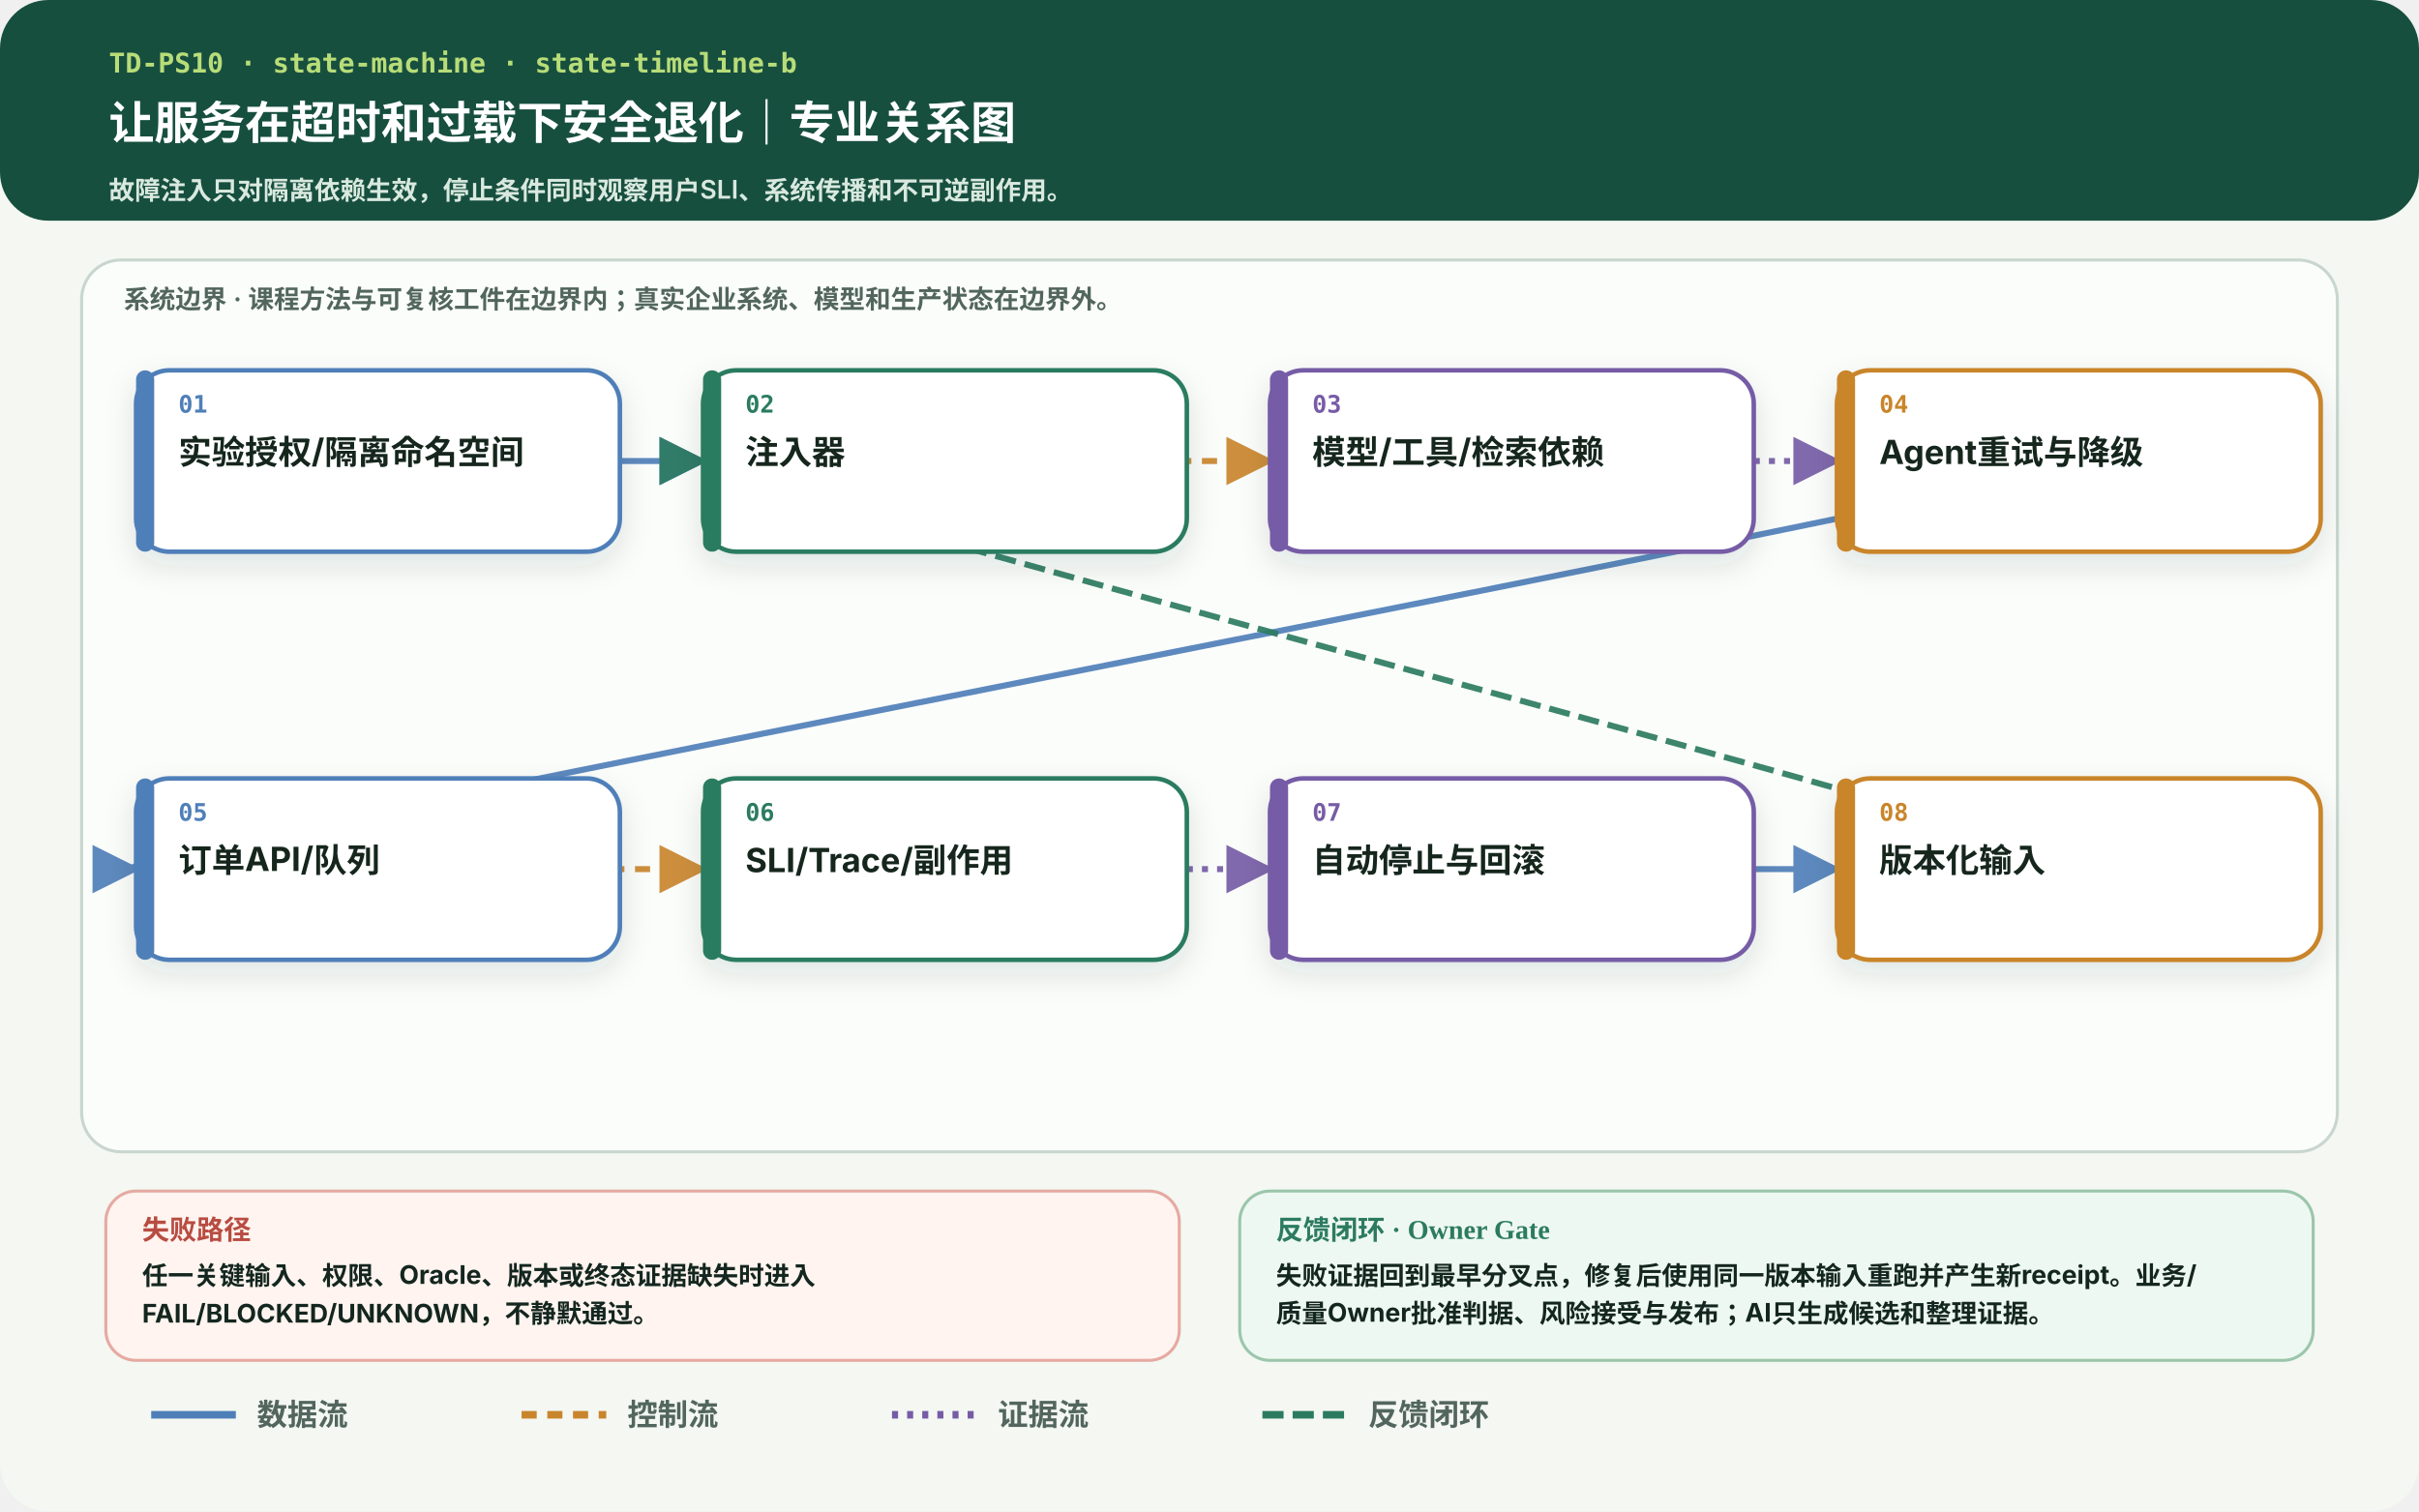
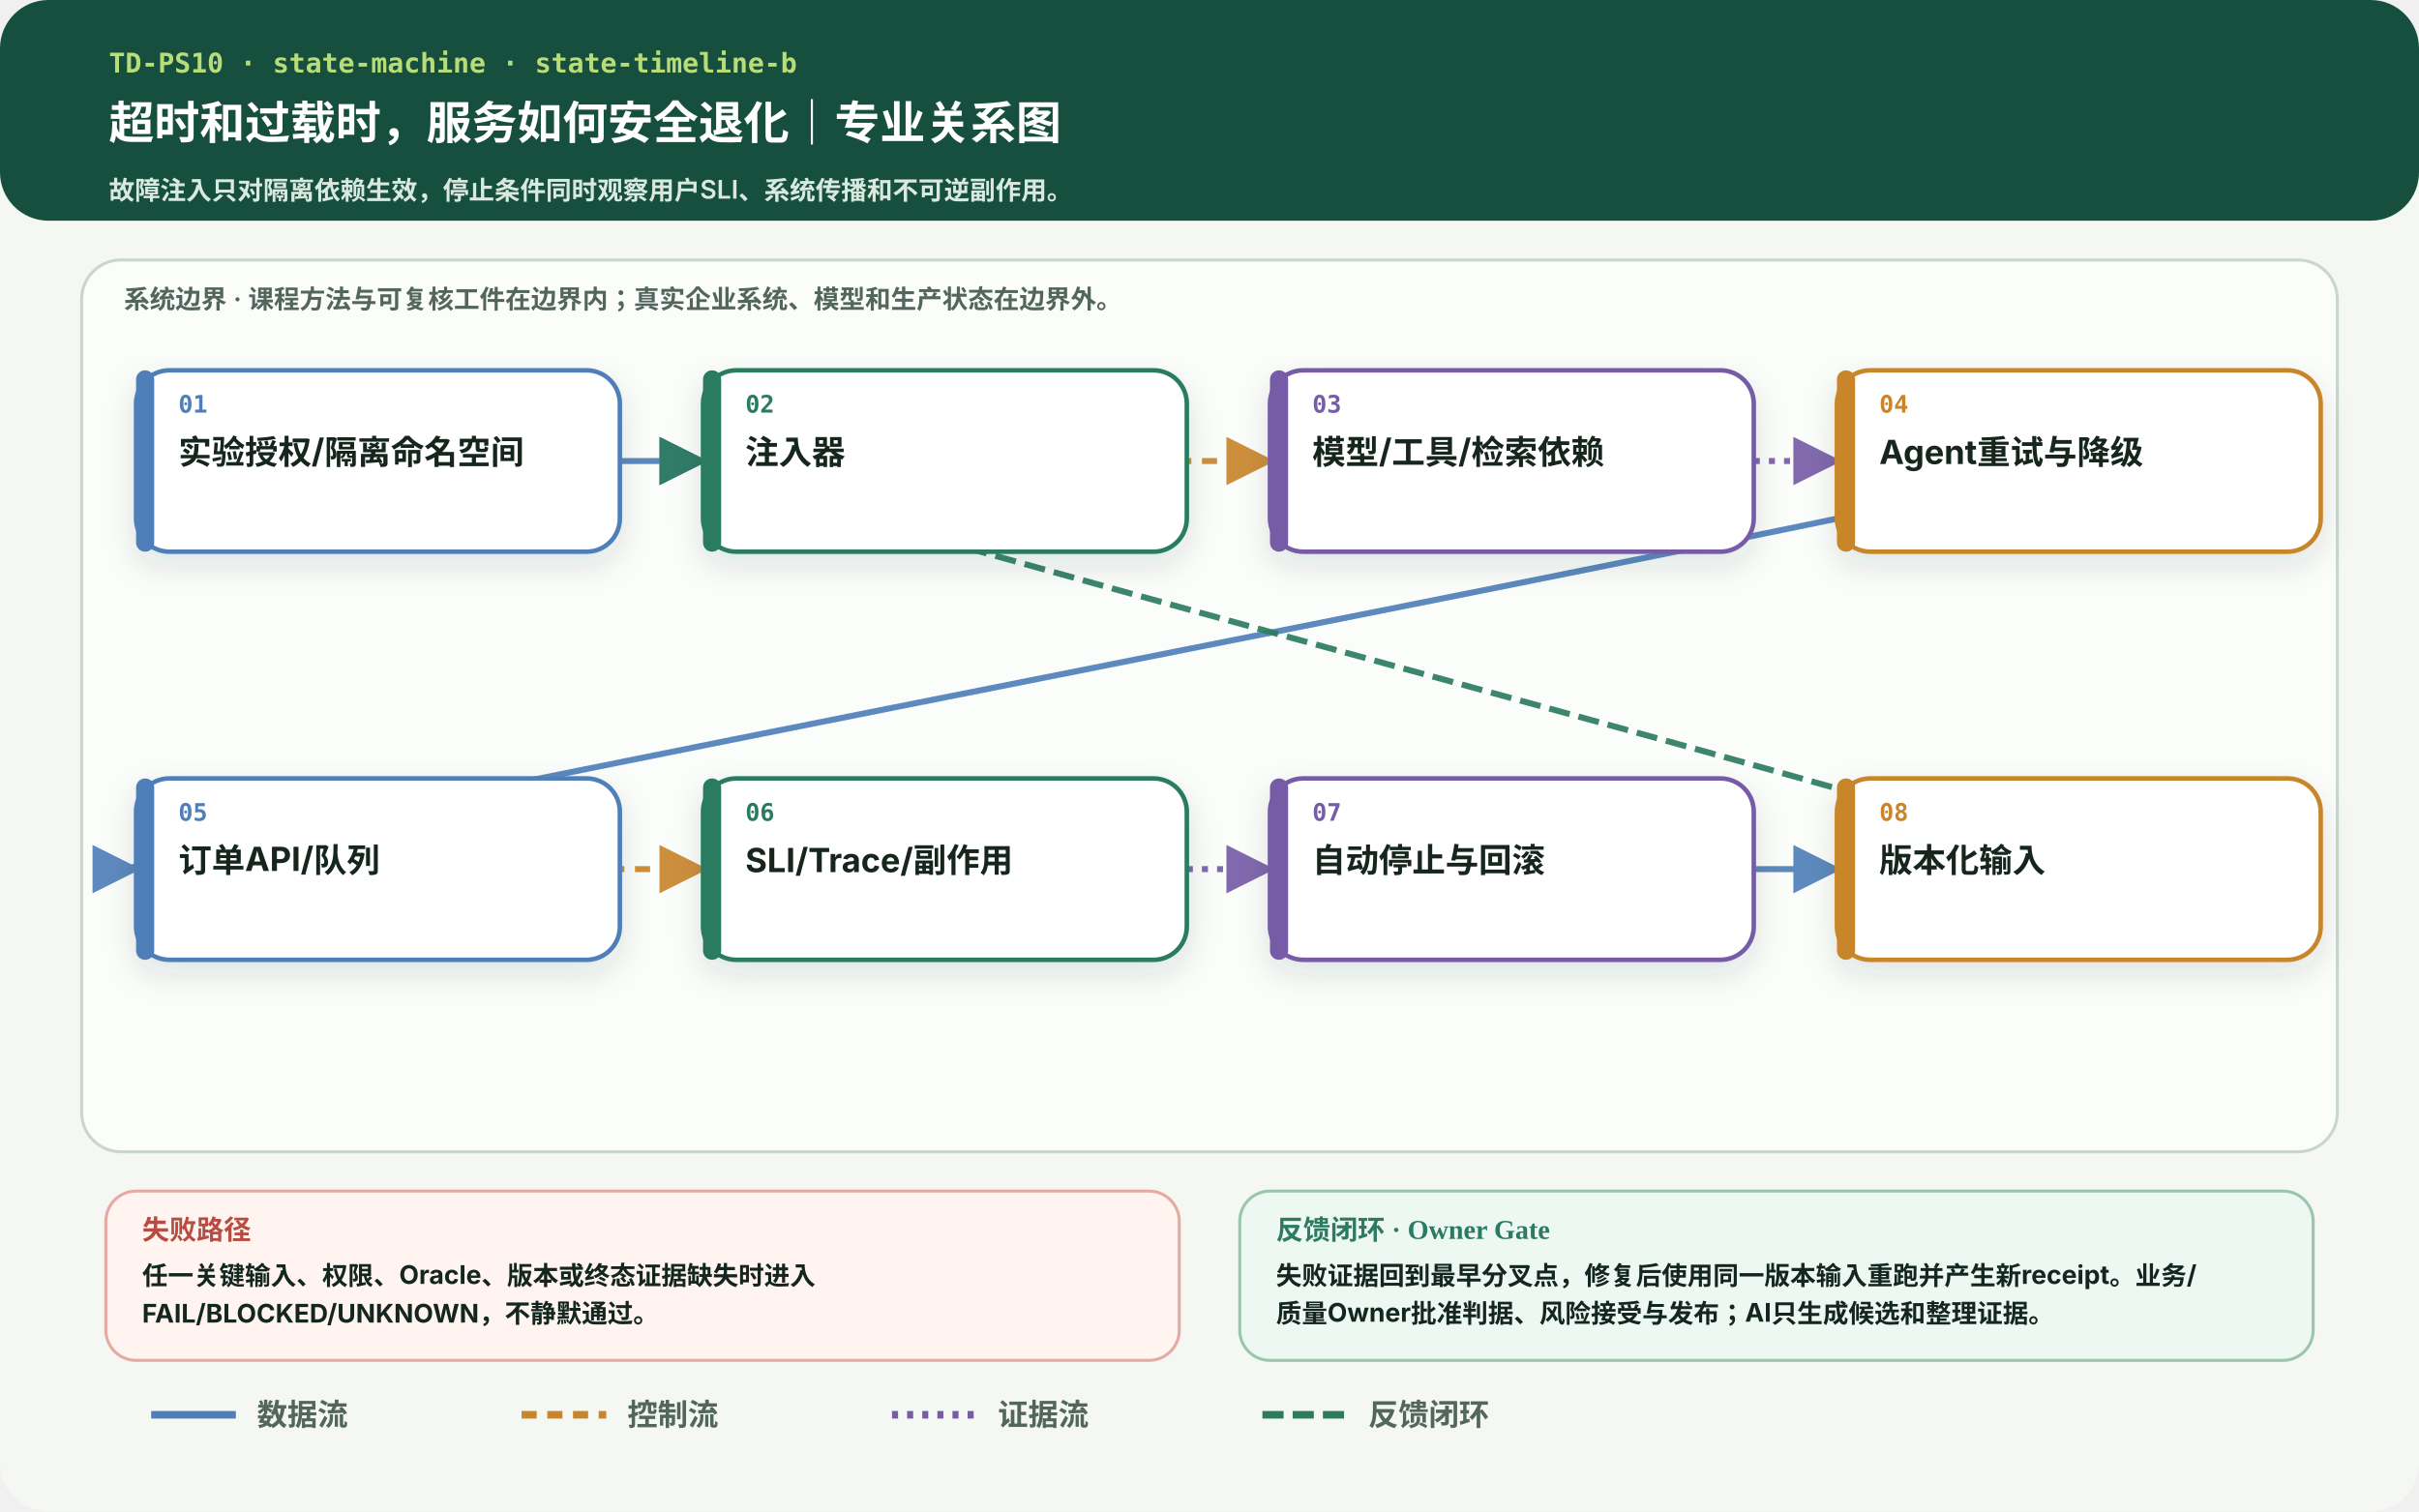
<svg xmlns="http://www.w3.org/2000/svg" role="img" aria-labelledby="title desc" viewBox="0 0 1600 1000" width="1600" height="1000">
  <defs>
    <filter id="shadow" x="-15%" y="-15%" width="130%" height="140%">
      <feDropShadow dx="0" dy="8" stdDeviation="10" flood-color="#173f32" flood-opacity="0.12" />
    </filter>
    <marker id="arrow-data" viewBox="0 0 10 10" refX="9" refY="5" markerWidth="8" markerHeight="8" orient="auto-start-reverse">
      <path d="M 0 0 L 10 5 L 0 10 z" fill="#4f7fb8" />
    </marker>
    <marker id="arrow-control" viewBox="0 0 10 10" refX="9" refY="5" markerWidth="8" markerHeight="8" orient="auto-start-reverse">
      <path d="M 0 0 L 10 5 L 0 10 z" fill="#c9852c" />
    </marker>
    <marker id="arrow-evidence" viewBox="0 0 10 10" refX="9" refY="5" markerWidth="8" markerHeight="8" orient="auto-start-reverse">
      <path d="M 0 0 L 10 5 L 0 10 z" fill="#765ca6" />
    </marker>
    <marker id="arrow-feedback" viewBox="0 0 10 10" refX="9" refY="5" markerWidth="8" markerHeight="8" orient="auto-start-reverse">
      <path d="M 0 0 L 10 5 L 0 10 z" fill="#2c7b61" />
    </marker>
  </defs>
  <rect width="1600" height="1000" rx="32" fill="#f4f7f2" />
  <rect x="0" y="0" width="1600" height="146" rx="32" fill="#174f3f" />
  <text x="72" y="48" font-family="ui-monospace,SFMono-Regular,Menlo,monospace" font-size="18" font-weight="800" fill="#b8dd78">TD-PS10 · state-machine · state-timeline-b</text>
-   <text x="72" y="92" text-anchor="start" font-family="-apple-system,BlinkMacSystemFont,'Segoe UI','PingFang SC',sans-serif" font-size="30" font-weight="800" fill="#ffffff">让服务在超时和过载下安全退化｜专业关系图</text>
+   <text x="72" y="92" text-anchor="start" font-family="-apple-system,BlinkMacSystemFont,'Segoe UI','PingFang SC',sans-serif" font-size="30" font-weight="800" fill="#ffffff">超时和过载时，服务如何安全退化｜专业关系图</text>
  <text x="72" y="132" text-anchor="start" font-family="-apple-system,BlinkMacSystemFont,'Segoe UI','PingFang SC',sans-serif" font-size="17" font-weight="600" fill="#d9e9df">故障注入只对隔离依赖生效，停止条件同时观察用户SLI、系统传播和不可逆副作用。</text>
  <rect x="54" y="172" width="1492" height="590" rx="26" fill="#fbfdfb" stroke="#c9d6cf" stroke-width="2" />
  <text x="82" y="204" font-size="17" font-weight="800" fill="#52665e">系统边界 · 课程方法与可复核工件在边界内；真实企业系统、模型和生产状态在边界外。</text>
  <path d="M 250 305 C 325 305, 390 305, 465 305" fill="none" stroke="#4f7fb8" stroke-width="4" stroke-dasharray="" marker-end="url(#arrow-data)" opacity="0.92" />
  <path d="M 625 305 C 700 305, 765 305, 840 305" fill="none" stroke="#c9852c" stroke-width="4" stroke-dasharray="10 7" marker-end="url(#arrow-control)" opacity="0.92" />
  <path d="M 1000 305 C 1075 305, 1140 305, 1215 305" fill="none" stroke="#765ca6" stroke-width="4" stroke-dasharray="4 6" marker-end="url(#arrow-evidence)" opacity="0.92" />
  <path d="M 1375 305 C 1450 305, 15 575, 90 575" fill="none" stroke="#4f7fb8" stroke-width="4" stroke-dasharray="" marker-end="url(#arrow-data)" opacity="0.92" />
  <path d="M 250 575 C 325 575, 390 575, 465 575" fill="none" stroke="#c9852c" stroke-width="4" stroke-dasharray="10 7" marker-end="url(#arrow-control)" opacity="0.92" />
  <path d="M 625 575 C 700 575, 765 575, 840 575" fill="none" stroke="#765ca6" stroke-width="4" stroke-dasharray="4 6" marker-end="url(#arrow-evidence)" opacity="0.92" />
  <path d="M 1000 575 C 1075 575, 1140 575, 1215 575" fill="none" stroke="#4f7fb8" stroke-width="4" stroke-dasharray="" marker-end="url(#arrow-data)" opacity="0.92" />
  <path d="M 1375 575 C 1450 575, 390 305, 465 305" fill="none" stroke="#2c7b61" stroke-width="4" stroke-dasharray="14 6" marker-end="url(#arrow-feedback)" opacity="0.92" />
  <g filter="url(#shadow)">
    <rect x="90" y="245" width="320" height="120" rx="22" fill="#ffffff" stroke="#4f7fb8" stroke-width="3" />
    <rect x="90" y="245" width="12" height="120" rx="6" fill="#4f7fb8" />
    <text x="118" y="273" font-family="ui-monospace,SFMono-Regular,Menlo,monospace" font-size="16" font-weight="800" fill="#4f7fb8">01</text>
    <text x="118" y="307" text-anchor="start" font-family="-apple-system,BlinkMacSystemFont,'Segoe UI','PingFang SC',sans-serif" font-size="22" font-weight="700" fill="#13261f">实验授权/隔离命名空间</text>
  </g>
  <g filter="url(#shadow)">
    <rect x="465" y="245" width="320" height="120" rx="22" fill="#ffffff" stroke="#2c7b61" stroke-width="3" />
    <rect x="465" y="245" width="12" height="120" rx="6" fill="#2c7b61" />
    <text x="493" y="273" font-family="ui-monospace,SFMono-Regular,Menlo,monospace" font-size="16" font-weight="800" fill="#2c7b61">02</text>
    <text x="493" y="307" text-anchor="start" font-family="-apple-system,BlinkMacSystemFont,'Segoe UI','PingFang SC',sans-serif" font-size="22" font-weight="700" fill="#13261f">注入器</text>
  </g>
  <g filter="url(#shadow)">
    <rect x="840" y="245" width="320" height="120" rx="22" fill="#ffffff" stroke="#765ca6" stroke-width="3" />
    <rect x="840" y="245" width="12" height="120" rx="6" fill="#765ca6" />
    <text x="868" y="273" font-family="ui-monospace,SFMono-Regular,Menlo,monospace" font-size="16" font-weight="800" fill="#765ca6">03</text>
    <text x="868" y="307" text-anchor="start" font-family="-apple-system,BlinkMacSystemFont,'Segoe UI','PingFang SC',sans-serif" font-size="22" font-weight="700" fill="#13261f">模型/工具/检索依赖</text>
  </g>
  <g filter="url(#shadow)">
    <rect x="1215" y="245" width="320" height="120" rx="22" fill="#ffffff" stroke="#c9852c" stroke-width="3" />
    <rect x="1215" y="245" width="12" height="120" rx="6" fill="#c9852c" />
    <text x="1243" y="273" font-family="ui-monospace,SFMono-Regular,Menlo,monospace" font-size="16" font-weight="800" fill="#c9852c">04</text>
    <text x="1243" y="307" text-anchor="start" font-family="-apple-system,BlinkMacSystemFont,'Segoe UI','PingFang SC',sans-serif" font-size="22" font-weight="700" fill="#13261f">Agent重试与降级</text>
  </g>
  <g filter="url(#shadow)">
    <rect x="90" y="515" width="320" height="120" rx="22" fill="#ffffff" stroke="#4f7fb8" stroke-width="3" />
    <rect x="90" y="515" width="12" height="120" rx="6" fill="#4f7fb8" />
    <text x="118" y="543" font-family="ui-monospace,SFMono-Regular,Menlo,monospace" font-size="16" font-weight="800" fill="#4f7fb8">05</text>
    <text x="118" y="577" text-anchor="start" font-family="-apple-system,BlinkMacSystemFont,'Segoe UI','PingFang SC',sans-serif" font-size="22" font-weight="700" fill="#13261f">订单API/队列</text>
  </g>
  <g filter="url(#shadow)">
    <rect x="465" y="515" width="320" height="120" rx="22" fill="#ffffff" stroke="#2c7b61" stroke-width="3" />
    <rect x="465" y="515" width="12" height="120" rx="6" fill="#2c7b61" />
    <text x="493" y="543" font-family="ui-monospace,SFMono-Regular,Menlo,monospace" font-size="16" font-weight="800" fill="#2c7b61">06</text>
    <text x="493" y="577" text-anchor="start" font-family="-apple-system,BlinkMacSystemFont,'Segoe UI','PingFang SC',sans-serif" font-size="22" font-weight="700" fill="#13261f">SLI/Trace/副作用</text>
  </g>
  <g filter="url(#shadow)">
    <rect x="840" y="515" width="320" height="120" rx="22" fill="#ffffff" stroke="#765ca6" stroke-width="3" />
    <rect x="840" y="515" width="12" height="120" rx="6" fill="#765ca6" />
    <text x="868" y="543" font-family="ui-monospace,SFMono-Regular,Menlo,monospace" font-size="16" font-weight="800" fill="#765ca6">07</text>
    <text x="868" y="577" text-anchor="start" font-family="-apple-system,BlinkMacSystemFont,'Segoe UI','PingFang SC',sans-serif" font-size="22" font-weight="700" fill="#13261f">自动停止与回滚</text>
  </g>
  <g filter="url(#shadow)">
    <rect x="1215" y="515" width="320" height="120" rx="22" fill="#ffffff" stroke="#c9852c" stroke-width="3" />
    <rect x="1215" y="515" width="12" height="120" rx="6" fill="#c9852c" />
    <text x="1243" y="543" font-family="ui-monospace,SFMono-Regular,Menlo,monospace" font-size="16" font-weight="800" fill="#c9852c">08</text>
    <text x="1243" y="577" text-anchor="start" font-family="-apple-system,BlinkMacSystemFont,'Segoe UI','PingFang SC',sans-serif" font-size="22" font-weight="700" fill="#13261f">版本化输入</text>
  </g>
  <g transform="translate(70 788)">
    <rect width="710" height="112" rx="20" fill="#fff4ef" stroke="#e5aaa2" stroke-width="2" />
    <text x="24" y="32" font-size="18" font-weight="900" fill="#b84c42">失败路径</text>
    <text x="24" y="62" text-anchor="start" font-family="-apple-system,BlinkMacSystemFont,'Segoe UI','PingFang SC',sans-serif" font-size="17" font-weight="650" fill="#13261f">任一关键输入、权限、Oracle、版本或终态证据缺失时进入</text>
    <text x="24" y="87" text-anchor="start" font-family="-apple-system,BlinkMacSystemFont,'Segoe UI','PingFang SC',sans-serif" font-size="17" font-weight="650" fill="#13261f">FAIL/BLOCKED/UNKNOWN，不静默通过。</text>
  </g>
  <g transform="translate(820 788)">
    <rect width="710" height="112" rx="20" fill="#eef8f2" stroke="#9bc6ac" stroke-width="2" />
    <text x="24" y="32" font-size="18" font-weight="900" fill="#2c7b61">反馈闭环 · Owner Gate</text>
    <text x="24" y="62" text-anchor="start" font-family="-apple-system,BlinkMacSystemFont,'Segoe UI','PingFang SC',sans-serif" font-size="17" font-weight="650" fill="#13261f">失败证据回到最早分叉点，修复后使用同一版本输入重跑并产生新receipt。业务/</text>
    <text x="24" y="87" text-anchor="start" font-family="-apple-system,BlinkMacSystemFont,'Segoe UI','PingFang SC',sans-serif" font-size="17" font-weight="650" fill="#13261f">质量Owner批准判据、风险接受与发布；AI只生成候选和整理证据。</text>
  </g>
  <g transform="translate(100 936)">
    <line x1="0" y1="0" x2="56" y2="0" stroke="#4f7fb8" stroke-width="5" stroke-dasharray="" />
    <text x="70" y="7" font-size="20" font-weight="700" fill="#52665e">数据流</text>
  </g>
  <g transform="translate(345 936)">
    <line x1="0" y1="0" x2="56" y2="0" stroke="#c9852c" stroke-width="5" stroke-dasharray="10 7" />
    <text x="70" y="7" font-size="20" font-weight="700" fill="#52665e">控制流</text>
  </g>
  <g transform="translate(590 936)">
    <line x1="0" y1="0" x2="56" y2="0" stroke="#765ca6" stroke-width="5" stroke-dasharray="4 6" />
    <text x="70" y="7" font-size="20" font-weight="700" fill="#52665e">证据流</text>
  </g>
  <g transform="translate(835 936)">
    <line x1="0" y1="0" x2="56" y2="0" stroke="#2c7b61" stroke-width="5" stroke-dasharray="14 6" />
    <text x="70" y="7" font-size="20" font-weight="700" fill="#52665e">反馈闭环</text>
  </g>
</svg>
